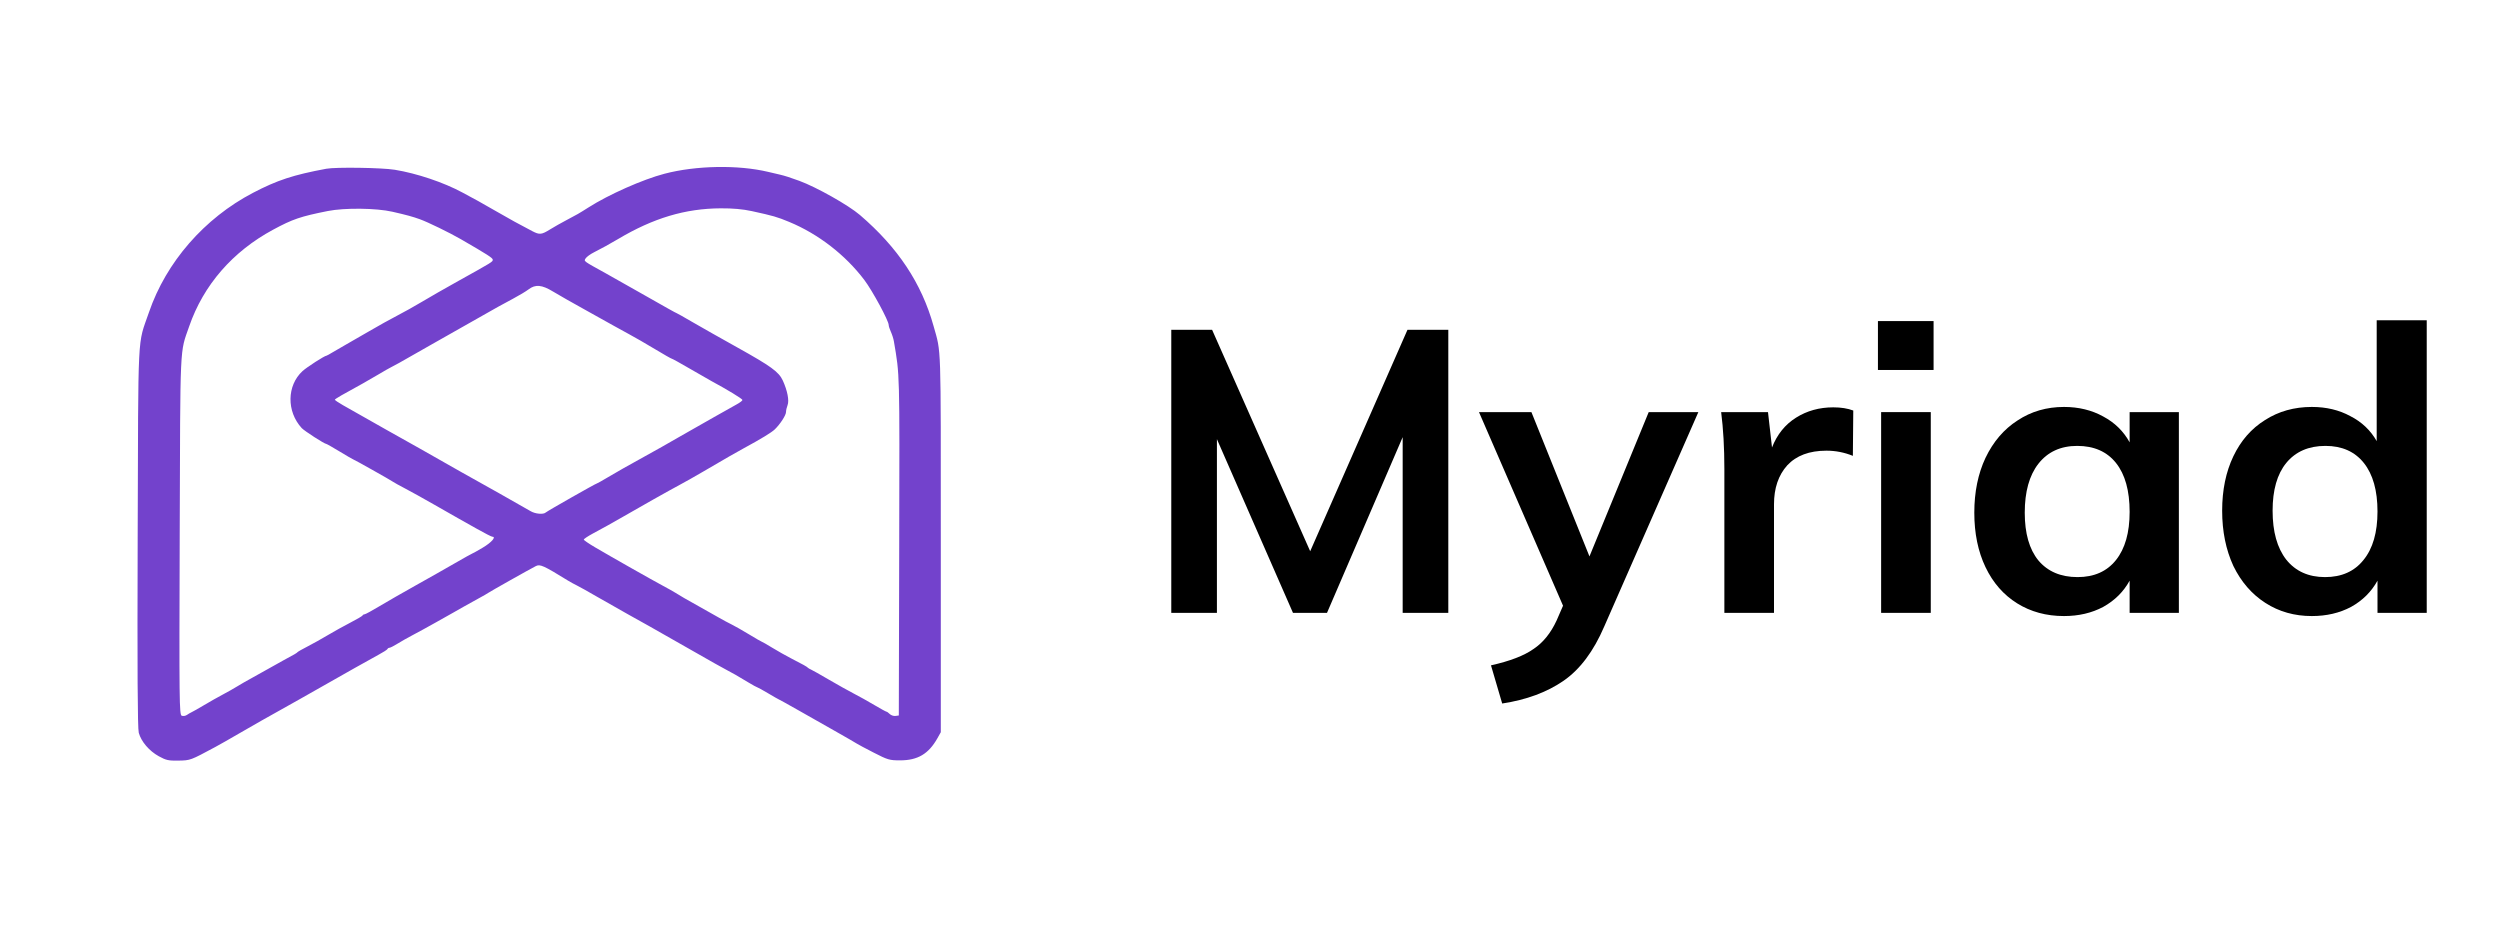
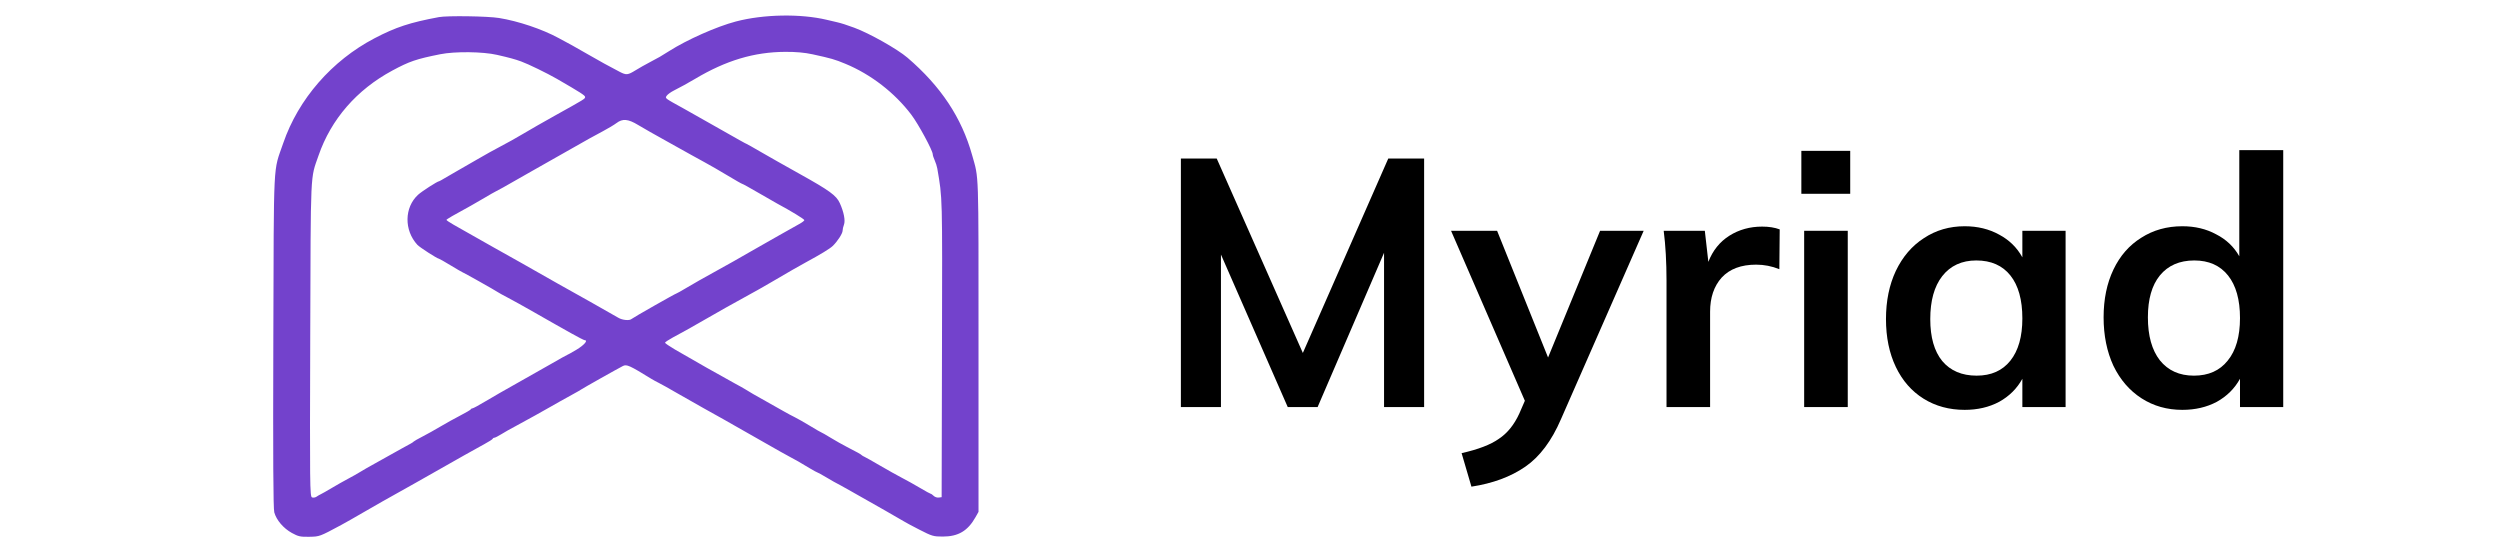
- <svg xmlns="http://www.w3.org/2000/svg" width="221" height="82" viewBox="0 0 221 87" fill="none">
+ <svg xmlns="http://www.w3.org/2000/svg" width="221" height="48" viewBox="0 14 221 58" fill="none">
  <path fill-rule="evenodd" clip-rule="evenodd" d="M23.865 15.827C20.758 16.407 19.262 16.899 16.986 18.088C12.428 20.47 8.846 24.584 7.232 29.293C6.138 32.485 6.237 30.509 6.175 50.364C6.135 62.883 6.166 68.323 6.277 68.729C6.505 69.555 7.255 70.434 8.156 70.929C8.841 71.305 9.067 71.355 10.005 71.337C11.121 71.317 11.11 71.321 13.432 70.073C13.873 69.836 14.891 69.258 15.694 68.789C16.496 68.32 17.448 67.774 17.809 67.575C19.137 66.843 22.942 64.695 26.564 62.635C27.327 62.201 28.312 61.653 28.753 61.417C29.195 61.181 29.578 60.935 29.604 60.871C29.631 60.808 29.714 60.755 29.79 60.755C29.865 60.755 30.204 60.583 30.543 60.372C30.883 60.16 31.522 59.799 31.963 59.569C32.405 59.339 33.389 58.799 34.152 58.37C34.914 57.94 35.637 57.534 35.757 57.467C35.877 57.399 36.337 57.138 36.778 56.887C37.22 56.636 37.876 56.272 38.238 56.077C38.599 55.882 38.96 55.675 39.04 55.615C39.217 55.485 42.967 53.373 43.515 53.096C43.916 52.892 44.222 53.03 46.555 54.467C46.755 54.59 47.117 54.788 47.357 54.905C47.598 55.023 48.419 55.481 49.181 55.924C49.944 56.367 51.29 57.131 52.172 57.622C53.055 58.114 53.975 58.627 54.215 58.762C55.316 59.383 59.912 61.996 60.323 62.235C60.575 62.382 61.077 62.658 61.438 62.849C62.13 63.215 62.215 63.264 63.444 64.001C63.869 64.257 64.249 64.465 64.289 64.465C64.329 64.465 64.794 64.722 65.322 65.036C65.851 65.35 66.301 65.607 66.323 65.607C66.345 65.607 67.077 66.012 67.95 66.507C68.822 67.003 70.423 67.91 71.506 68.523C72.59 69.136 73.542 69.686 73.622 69.743C73.702 69.802 74.409 70.179 75.194 70.582C76.531 71.269 76.685 71.314 77.683 71.314C79.334 71.314 80.353 70.712 81.18 69.245L81.501 68.674V50.91C81.501 31.765 81.549 33.184 80.821 30.577C79.7 26.567 77.484 23.225 73.914 20.164C72.837 19.241 69.837 17.551 68.223 16.958C67.395 16.654 66.861 16.483 66.399 16.376C66.118 16.311 65.626 16.195 65.305 16.119C62.479 15.447 58.533 15.519 55.578 16.297C53.537 16.833 50.36 18.243 48.452 19.458C47.576 20.015 47.357 20.142 46.373 20.656C45.912 20.897 45.227 21.285 44.849 21.519C44.047 22.016 43.871 22.034 43.193 21.683C42.141 21.14 40.897 20.455 39.77 19.799C39.128 19.426 38.373 18.997 38.092 18.845C37.811 18.694 37.154 18.338 36.633 18.056C34.89 17.112 32.348 16.257 30.285 15.922C29.076 15.725 24.753 15.661 23.865 15.827ZM30.066 19.859C31.415 20.168 31.953 20.315 32.638 20.561C33.397 20.834 35.428 21.823 36.484 22.433C39.014 23.897 39.478 24.195 39.478 24.36C39.478 24.556 39.468 24.562 36.24 26.357C35.051 27.019 33.521 27.895 32.839 28.304C32.157 28.713 31.106 29.3 30.504 29.609C29.902 29.919 28.72 30.576 27.878 31.07C27.035 31.564 26.05 32.131 25.689 32.33C25.328 32.529 24.787 32.842 24.488 33.026C24.189 33.209 23.917 33.359 23.886 33.359C23.71 33.359 22.044 34.431 21.635 34.806C20.163 36.159 20.128 38.59 21.56 40.15C21.807 40.419 23.694 41.635 23.864 41.635C23.907 41.635 24.472 41.956 25.119 42.349C25.766 42.741 26.317 43.062 26.343 43.062C26.409 43.062 29.958 45.058 30.139 45.197C30.22 45.258 30.712 45.531 31.234 45.803C31.755 46.074 33.001 46.766 34.003 47.34C35.004 47.914 36.022 48.493 36.264 48.628C36.507 48.763 37.289 49.203 38.003 49.606C38.717 50.009 39.362 50.339 39.437 50.339C39.83 50.339 39.365 50.874 38.551 51.358C38.042 51.661 37.599 51.909 37.568 51.909C37.537 51.909 36.805 52.317 35.941 52.816C35.078 53.316 33.419 54.255 32.255 54.904C31.091 55.553 29.565 56.429 28.864 56.85C28.163 57.272 27.528 57.616 27.453 57.616C27.379 57.616 27.296 57.664 27.27 57.723C27.243 57.782 26.729 58.084 26.127 58.394C25.525 58.704 24.573 59.233 24.011 59.568C23.449 59.904 22.595 60.381 22.114 60.628C21.632 60.875 21.206 61.117 21.166 61.166C21.093 61.255 20.897 61.368 19.878 61.915C19.583 62.073 19.044 62.374 18.68 62.585C18.316 62.795 17.561 63.217 17.002 63.522C16.443 63.827 15.756 64.22 15.475 64.397C15.194 64.573 14.603 64.907 14.162 65.139C13.72 65.372 12.932 65.817 12.411 66.129C11.889 66.44 11.364 66.739 11.243 66.792C11.123 66.846 10.918 66.964 10.789 67.055C10.659 67.147 10.443 67.18 10.308 67.13C10.079 67.044 10.066 65.87 10.117 50.163C10.176 31.798 10.113 33.189 11.006 30.608C12.345 26.738 15.078 23.59 18.875 21.544C20.712 20.553 21.439 20.305 24.011 19.791C25.575 19.479 28.552 19.512 30.066 19.859ZM63.773 19.8C65.789 20.24 66.142 20.342 67.282 20.814C70.007 21.942 72.548 23.905 74.329 26.26C75.084 27.259 76.613 30.086 76.613 30.483C76.613 30.59 76.706 30.879 76.82 31.126C76.934 31.374 77.059 31.769 77.099 32.004C77.655 35.285 77.638 34.602 77.599 51.163L77.562 67.105L77.252 67.148C77.081 67.172 76.84 67.092 76.715 66.97C76.59 66.848 76.45 66.748 76.402 66.748C76.355 66.748 75.842 66.466 75.261 66.122C74.681 65.777 73.812 65.293 73.33 65.045C72.849 64.796 71.798 64.209 70.996 63.74C70.193 63.27 69.438 62.844 69.318 62.794C69.197 62.744 69.066 62.666 69.026 62.621C68.94 62.524 68.577 62.322 67.449 61.743C66.992 61.508 66.201 61.062 65.692 60.751C65.182 60.439 64.738 60.185 64.705 60.185C64.672 60.185 64.137 59.876 63.516 59.499C62.895 59.122 62.157 58.702 61.876 58.566C61.595 58.43 61.063 58.145 60.694 57.932C60.325 57.719 59.471 57.237 58.797 56.862C57.503 56.14 57.212 55.972 56.623 55.605C56.423 55.479 55.897 55.184 55.456 54.949C54.498 54.439 50.561 52.209 49.072 51.332C48.49 50.99 48.014 50.664 48.014 50.607C48.014 50.55 48.391 50.298 48.853 50.047C49.315 49.795 49.955 49.447 50.276 49.271C50.597 49.096 51.22 48.742 51.662 48.485C52.993 47.708 56.205 45.901 57.061 45.448C57.502 45.214 58.487 44.658 59.249 44.211C61.358 42.976 62.322 42.422 63.043 42.031C64.639 41.165 65.621 40.568 65.926 40.275C66.434 39.789 66.983 38.941 66.983 38.642C66.983 38.493 67.048 38.203 67.129 37.997C67.295 37.569 67.115 36.638 66.683 35.693C66.309 34.877 65.593 34.357 62.387 32.571C60.862 31.722 58.972 30.653 58.188 30.196C57.404 29.738 56.74 29.364 56.713 29.364C56.67 29.364 55.909 28.939 53.23 27.416C51.501 26.432 50.552 25.897 50.057 25.623C47.938 24.454 48.013 24.51 48.188 24.236C48.28 24.093 48.623 23.841 48.95 23.676C49.638 23.33 50.493 22.86 51.224 22.425C54.534 20.454 57.53 19.556 60.855 19.539C61.996 19.533 62.929 19.616 63.773 19.8ZM45.136 27.347C45.635 27.651 47.019 28.437 48.21 29.095C49.401 29.753 50.583 30.412 50.836 30.559C51.09 30.705 51.724 31.054 52.245 31.334C52.767 31.613 53.866 32.248 54.688 32.743C55.51 33.239 56.223 33.645 56.273 33.645C56.322 33.645 57.062 34.054 57.916 34.553C58.77 35.053 59.698 35.585 59.979 35.736C61.453 36.528 62.897 37.408 62.897 37.514C62.897 37.58 62.651 37.767 62.35 37.93C62.049 38.092 61.105 38.623 60.252 39.11C59.398 39.596 57.986 40.4 57.114 40.895C56.242 41.391 55.43 41.855 55.31 41.927C55.116 42.043 52.952 43.248 51.718 43.927C51.468 44.065 50.821 44.44 50.28 44.761C49.74 45.083 49.272 45.345 49.24 45.345C49.143 45.345 44.594 47.93 44.446 48.068C44.229 48.273 43.458 48.202 43.022 47.939C42.575 47.669 37.697 44.918 36.567 44.299C36.162 44.077 35.239 43.554 34.517 43.136C33.794 42.719 32.974 42.253 32.693 42.1C32.037 41.743 27.464 39.164 25.418 37.997C25.005 37.761 24.668 37.533 24.668 37.49C24.667 37.422 25.431 36.978 27.294 35.963C27.575 35.81 28.231 35.431 28.753 35.12C29.275 34.808 29.8 34.509 29.92 34.454C30.041 34.399 30.402 34.205 30.723 34.023C31.044 33.841 32.357 33.094 33.641 32.363C34.925 31.632 36.173 30.925 36.414 30.792C36.896 30.524 39.346 29.138 39.963 28.783C40.178 28.659 40.813 28.315 41.375 28.018C41.937 27.72 42.593 27.327 42.834 27.143C43.48 26.651 44.075 26.703 45.136 27.347Z" fill="#7342CC" />
  <path d="M129.099 30.934V57.481H124.819V41.001L117.722 57.481H114.531L107.397 41.188V57.481H103.117V30.934H106.946L116.145 51.702L125.269 30.934H129.099Z" fill="black" />
  <path d="M152.551 38.652L143.728 58.749C142.726 61.086 141.45 62.788 139.898 63.857C138.346 64.926 136.431 65.635 134.153 65.983L133.102 62.403C134.879 62.005 136.206 61.496 137.082 60.874C137.983 60.278 138.709 59.383 139.26 58.19L139.86 56.81L131.976 38.652H136.894L142.338 52.187L147.895 38.652H152.551Z" fill="black" />
  <path d="M165.203 38.205C165.929 38.205 166.555 38.304 167.081 38.503L167.043 42.754C166.242 42.43 165.416 42.269 164.565 42.269C162.963 42.269 161.736 42.729 160.885 43.648C160.059 44.568 159.646 45.786 159.646 47.302V57.481H154.991V43.984C154.991 41.995 154.89 40.218 154.69 38.652H159.083L159.459 41.971C159.934 40.752 160.685 39.82 161.711 39.174C162.738 38.528 163.902 38.205 165.203 38.205Z" fill="black" />
  <path d="M169.694 38.652H174.35V57.481H169.694V38.652ZM174.613 30.114V34.7H169.394V30.114H174.613Z" fill="black" />
  <path d="M197.619 38.652V57.481H193.001V54.461C192.425 55.505 191.599 56.325 190.523 56.922C189.446 57.494 188.22 57.78 186.843 57.78C185.191 57.78 183.727 57.382 182.45 56.587C181.174 55.791 180.185 54.66 179.484 53.194C178.783 51.727 178.433 50.024 178.433 48.085C178.433 46.147 178.783 44.431 179.484 42.94C180.21 41.424 181.211 40.255 182.488 39.435C183.764 38.59 185.216 38.167 186.843 38.167C188.22 38.167 189.446 38.466 190.523 39.062C191.599 39.634 192.425 40.442 193.001 41.486V38.652H197.619ZM188.12 54.126C189.672 54.126 190.873 53.591 191.724 52.522C192.575 51.453 193.001 49.95 193.001 48.011C193.001 46.022 192.575 44.493 191.724 43.425C190.873 42.356 189.659 41.821 188.082 41.821C186.53 41.821 185.316 42.381 184.44 43.499C183.589 44.593 183.164 46.122 183.164 48.085C183.164 50.024 183.589 51.516 184.44 52.56C185.316 53.604 186.543 54.126 188.12 54.126Z" fill="black" />
  <path d="M220.866 30.039V57.481H216.248V54.461C215.672 55.505 214.846 56.325 213.77 56.922C212.693 57.494 211.467 57.78 210.09 57.78C208.463 57.78 207.011 57.37 205.735 56.549C204.458 55.729 203.457 54.573 202.731 53.082C202.03 51.565 201.679 49.838 201.679 47.899C201.679 45.96 202.03 44.257 202.731 42.791C203.432 41.324 204.42 40.193 205.697 39.398C206.974 38.578 208.438 38.167 210.09 38.167C211.442 38.167 212.643 38.453 213.694 39.025C214.771 39.572 215.597 40.355 216.173 41.374V30.039H220.866ZM211.329 54.126C212.881 54.126 214.082 53.591 214.934 52.522C215.81 51.453 216.248 49.937 216.248 47.974C216.248 46.01 215.822 44.493 214.971 43.425C214.12 42.356 212.918 41.821 211.367 41.821C209.79 41.821 208.563 42.356 207.687 43.425C206.836 44.469 206.41 45.96 206.41 47.899C206.41 49.863 206.836 51.391 207.687 52.485C208.563 53.579 209.777 54.126 211.329 54.126Z" fill="black" />
</svg>
